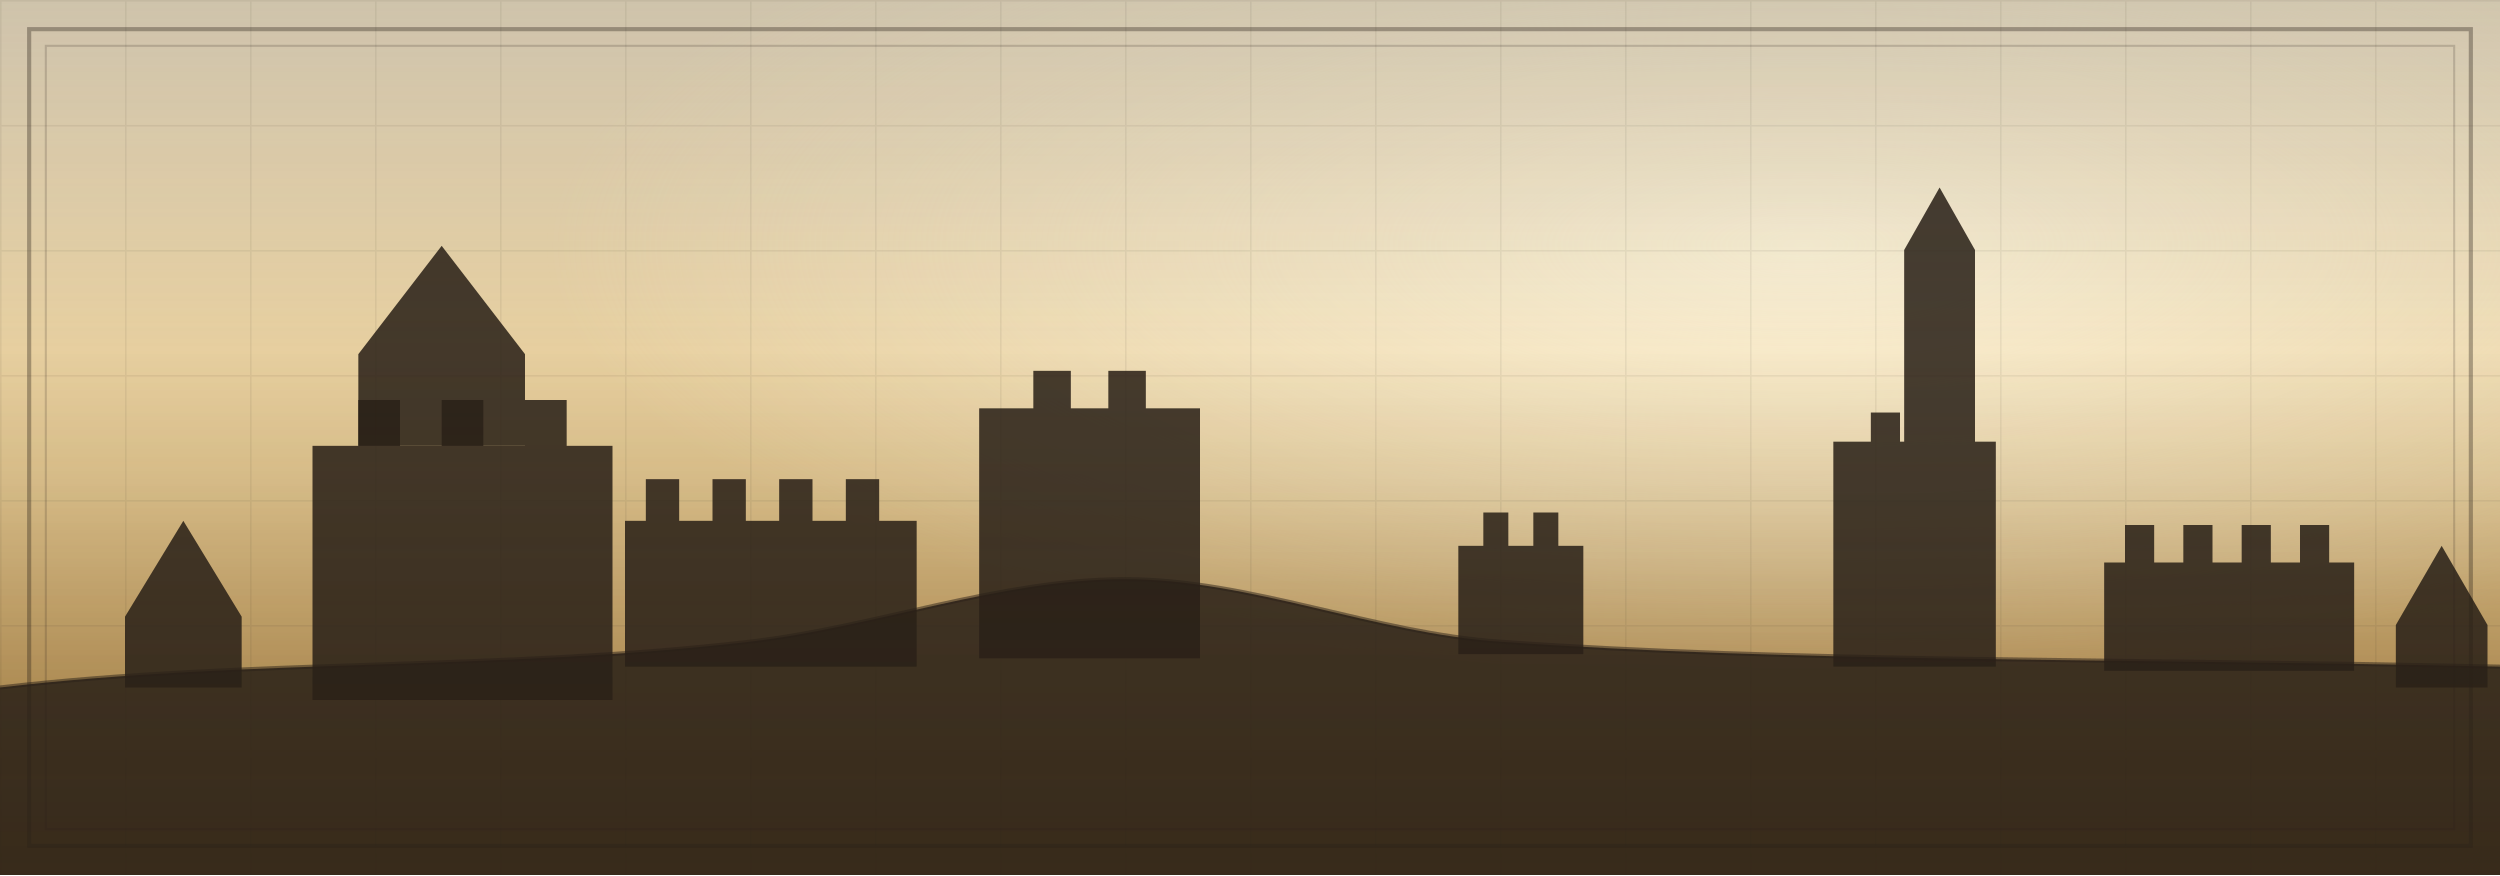
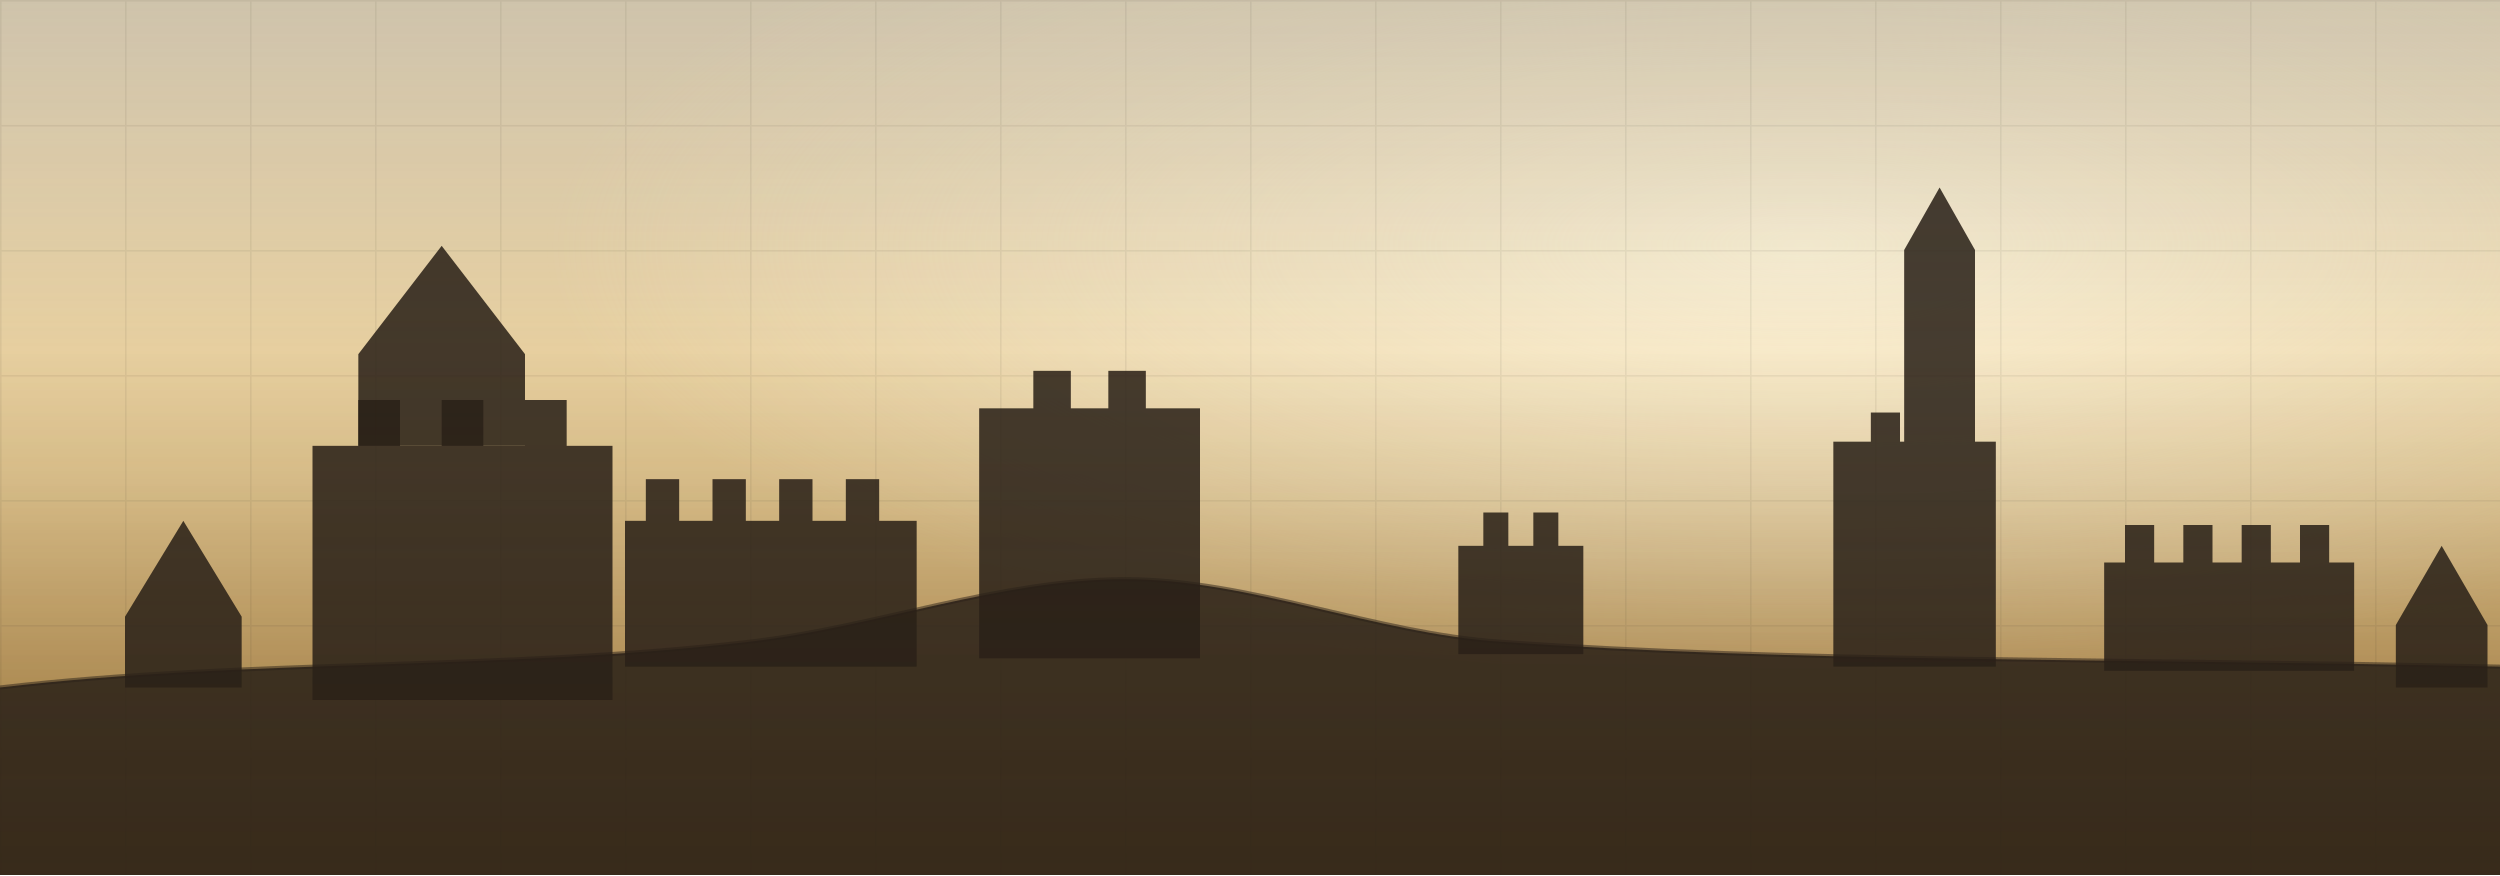
<svg xmlns="http://www.w3.org/2000/svg" viewBox="0 0 1200 420" preserveAspectRatio="xMidYMid slice">
  <defs>
    <linearGradient id="lucht" x1="0" y1="0" x2="0" y2="1">
      <stop offset="0" stop-color="#F3E7CC" />
      <stop offset=".55" stop-color="#E2C68F" />
      <stop offset="1" stop-color="#B8863A" />
    </linearGradient>
    <radialGradient id="zon" cx=".72" cy=".28" r=".5">
      <stop offset="0" stop-color="#FFF6DD" stop-opacity=".9" />
      <stop offset="1" stop-color="#FFF6DD" stop-opacity="0" />
    </radialGradient>
    <linearGradient id="vignet" x1="0" y1="0" x2="0" y2="1">
      <stop offset="0" stop-color="#2A2118" stop-opacity=".18" />
      <stop offset=".4" stop-color="#2A2118" stop-opacity="0" />
      <stop offset="1" stop-color="#2A2118" stop-opacity=".28" />
    </linearGradient>
    <pattern id="raster" width="60" height="60" patternUnits="userSpaceOnUse">
      <path d="M60 0H0V60" fill="none" stroke="#2A2118" stroke-opacity=".07" stroke-width="1.5" />
    </pattern>
  </defs>
  <rect width="1200" height="420" fill="url(#lucht)" />
  <rect width="1200" height="420" fill="url(#zon)" />
  <rect width="1200" height="420" fill="url(#raster)" />
  <g fill="#2A2118" fill-opacity=".86">
    <path d="M0 420V330c120-14 240-8 360-22 60-7 120-30 180-30s120 26 180 30c140 10 300 8 480 12v100z" />
    <path d="M150 336V214h22v-22h20v22h20v-22h20v22h20v-22h20v22h22v122z" />
    <path d="M172 214V170l40-52 40 52v44z" />
    <path d="M300 320V250h140v70z M310 250v-20h16v20zm32 0v-20h16v20zm32 0v-20h16v20zm32 0v-20h16v20z" />
    <path d="M470 316V196h26v-18h18v18h18v-18h18v18h26v120z" />
    <path d="M700 314V262h60v52z M712 262v-16h12v16zm24 0v-16h12v16z" />
    <path d="M880 320V212h18v-14h14v14h14v-14h14v14h18v108z M914 212V120l17-30 17 30v92z" />
    <path d="M1010 322V270h120v52z M1020 270v-18h14v18zm28 0v-18h14v18zm28 0v-18h14v18zm28 0v-18h14v18z" />
    <path d="M60 330V296l28-46 28 46v34z M1150 330V300l22-38 22 38v30z" />
  </g>
  <path d="M0 330c120-14 240-8 360-22 60-7 120-30 180-30s120 26 180 30c140 10 300 8 480 12" fill="none" stroke="#2A2118" stroke-opacity=".5" stroke-width="2" />
  <rect width="1200" height="420" fill="url(#vignet)" />
-   <rect x="14" y="14" width="1172" height="392" fill="none" stroke="#2A2118" stroke-opacity=".35" stroke-width="2" />
-   <rect x="22" y="22" width="1156" height="376" fill="none" stroke="#2A2118" stroke-opacity=".18" stroke-width="1" />
</svg>
